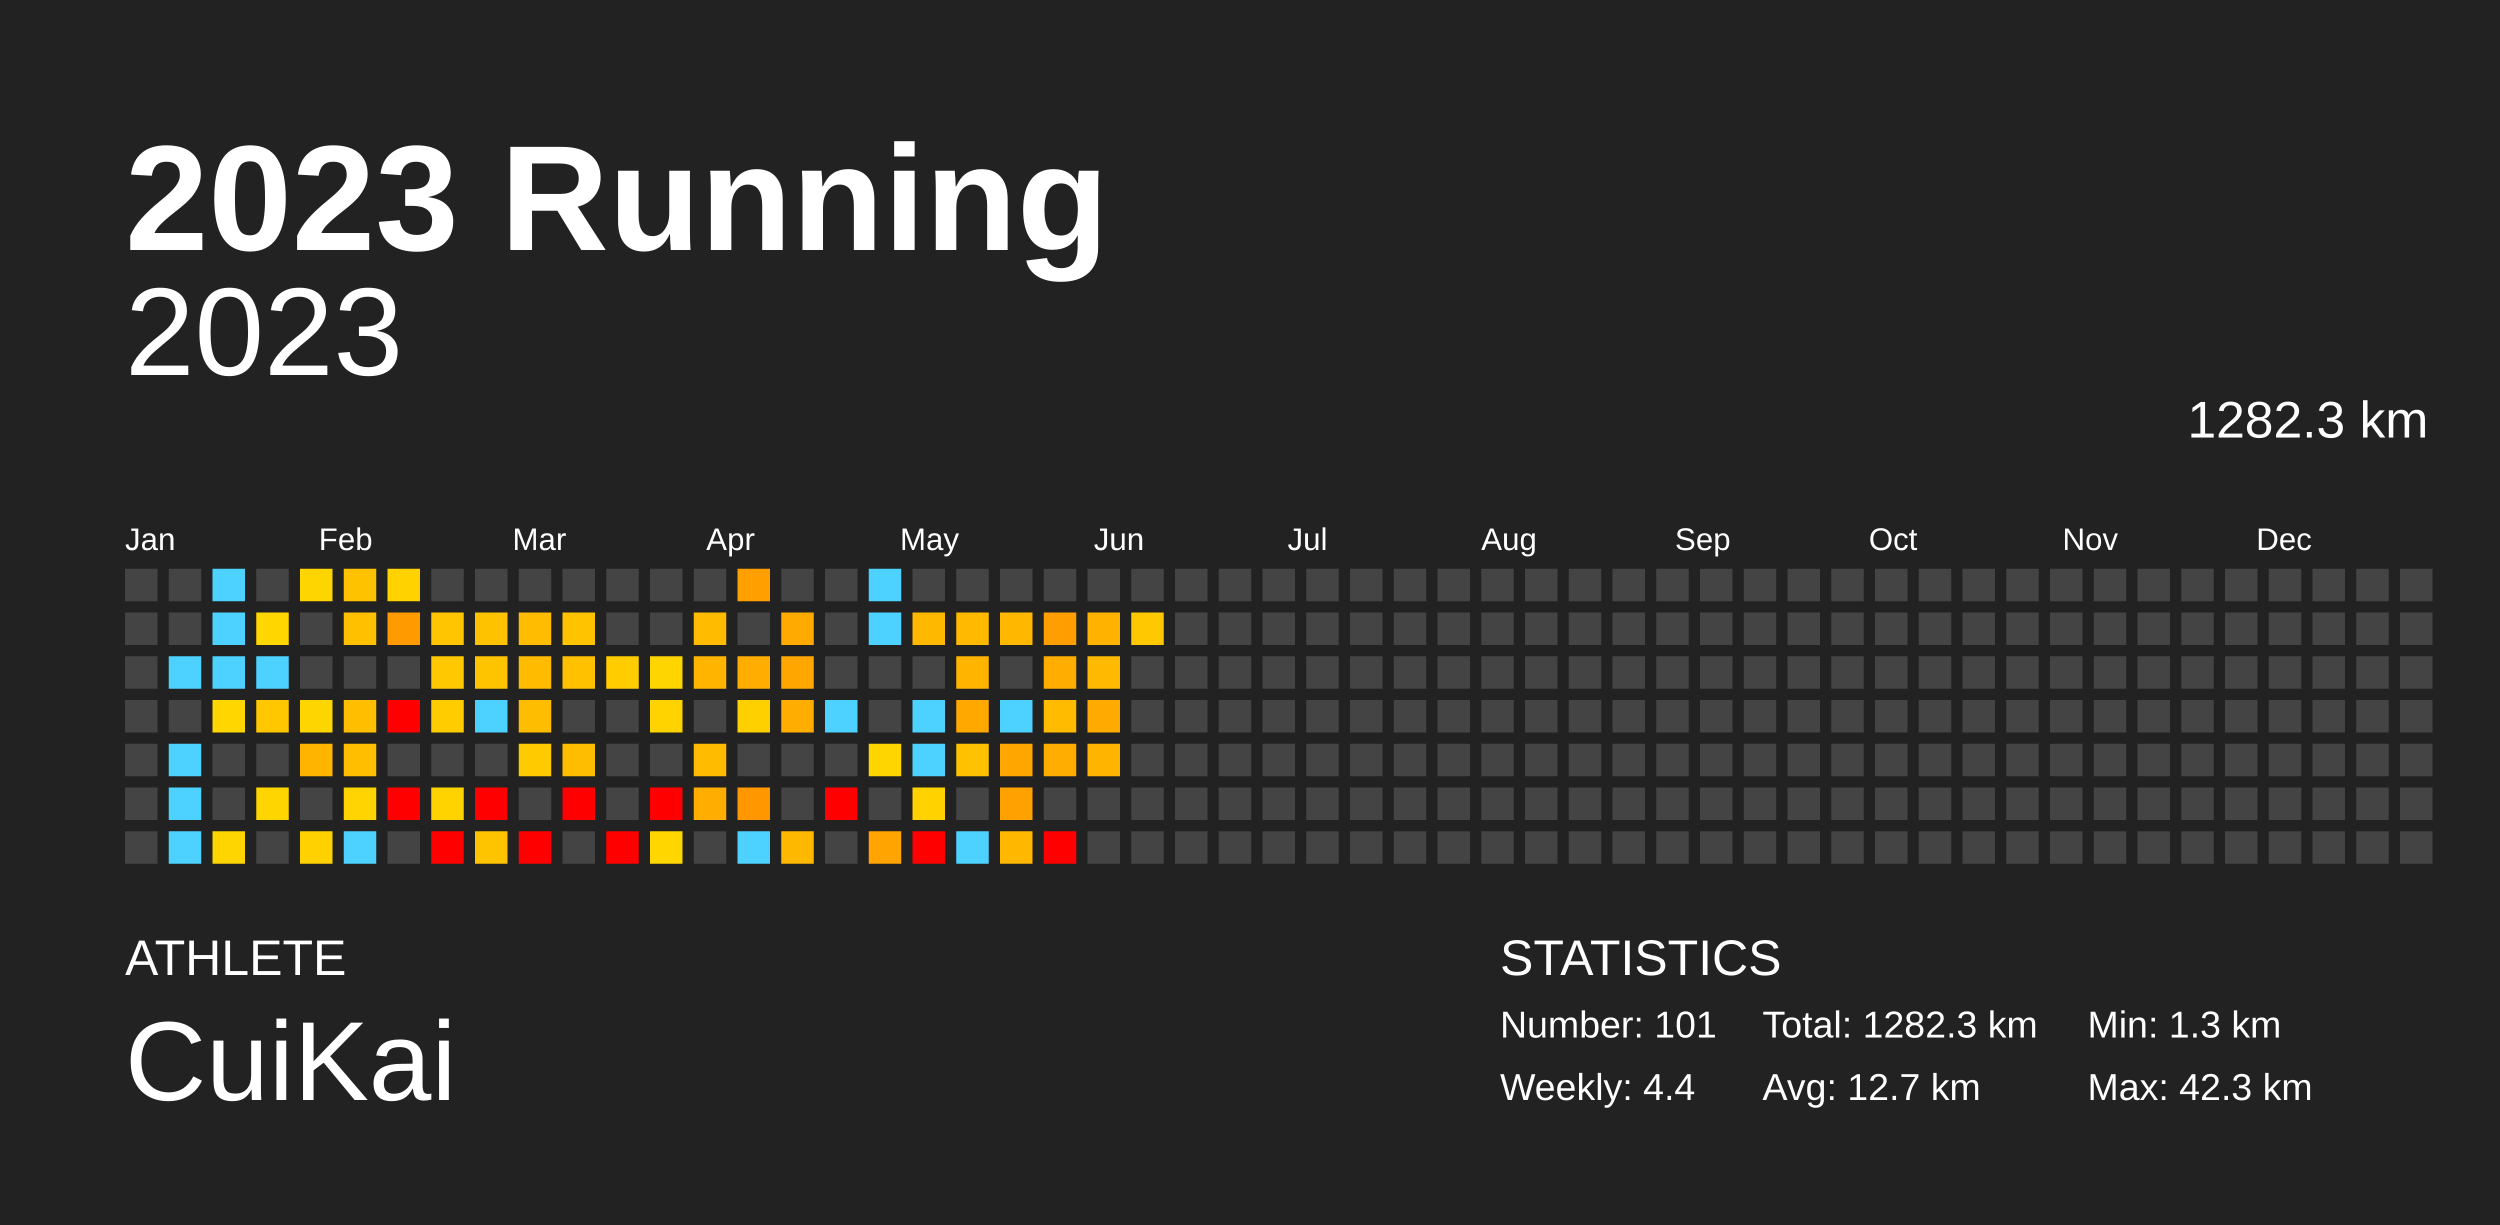
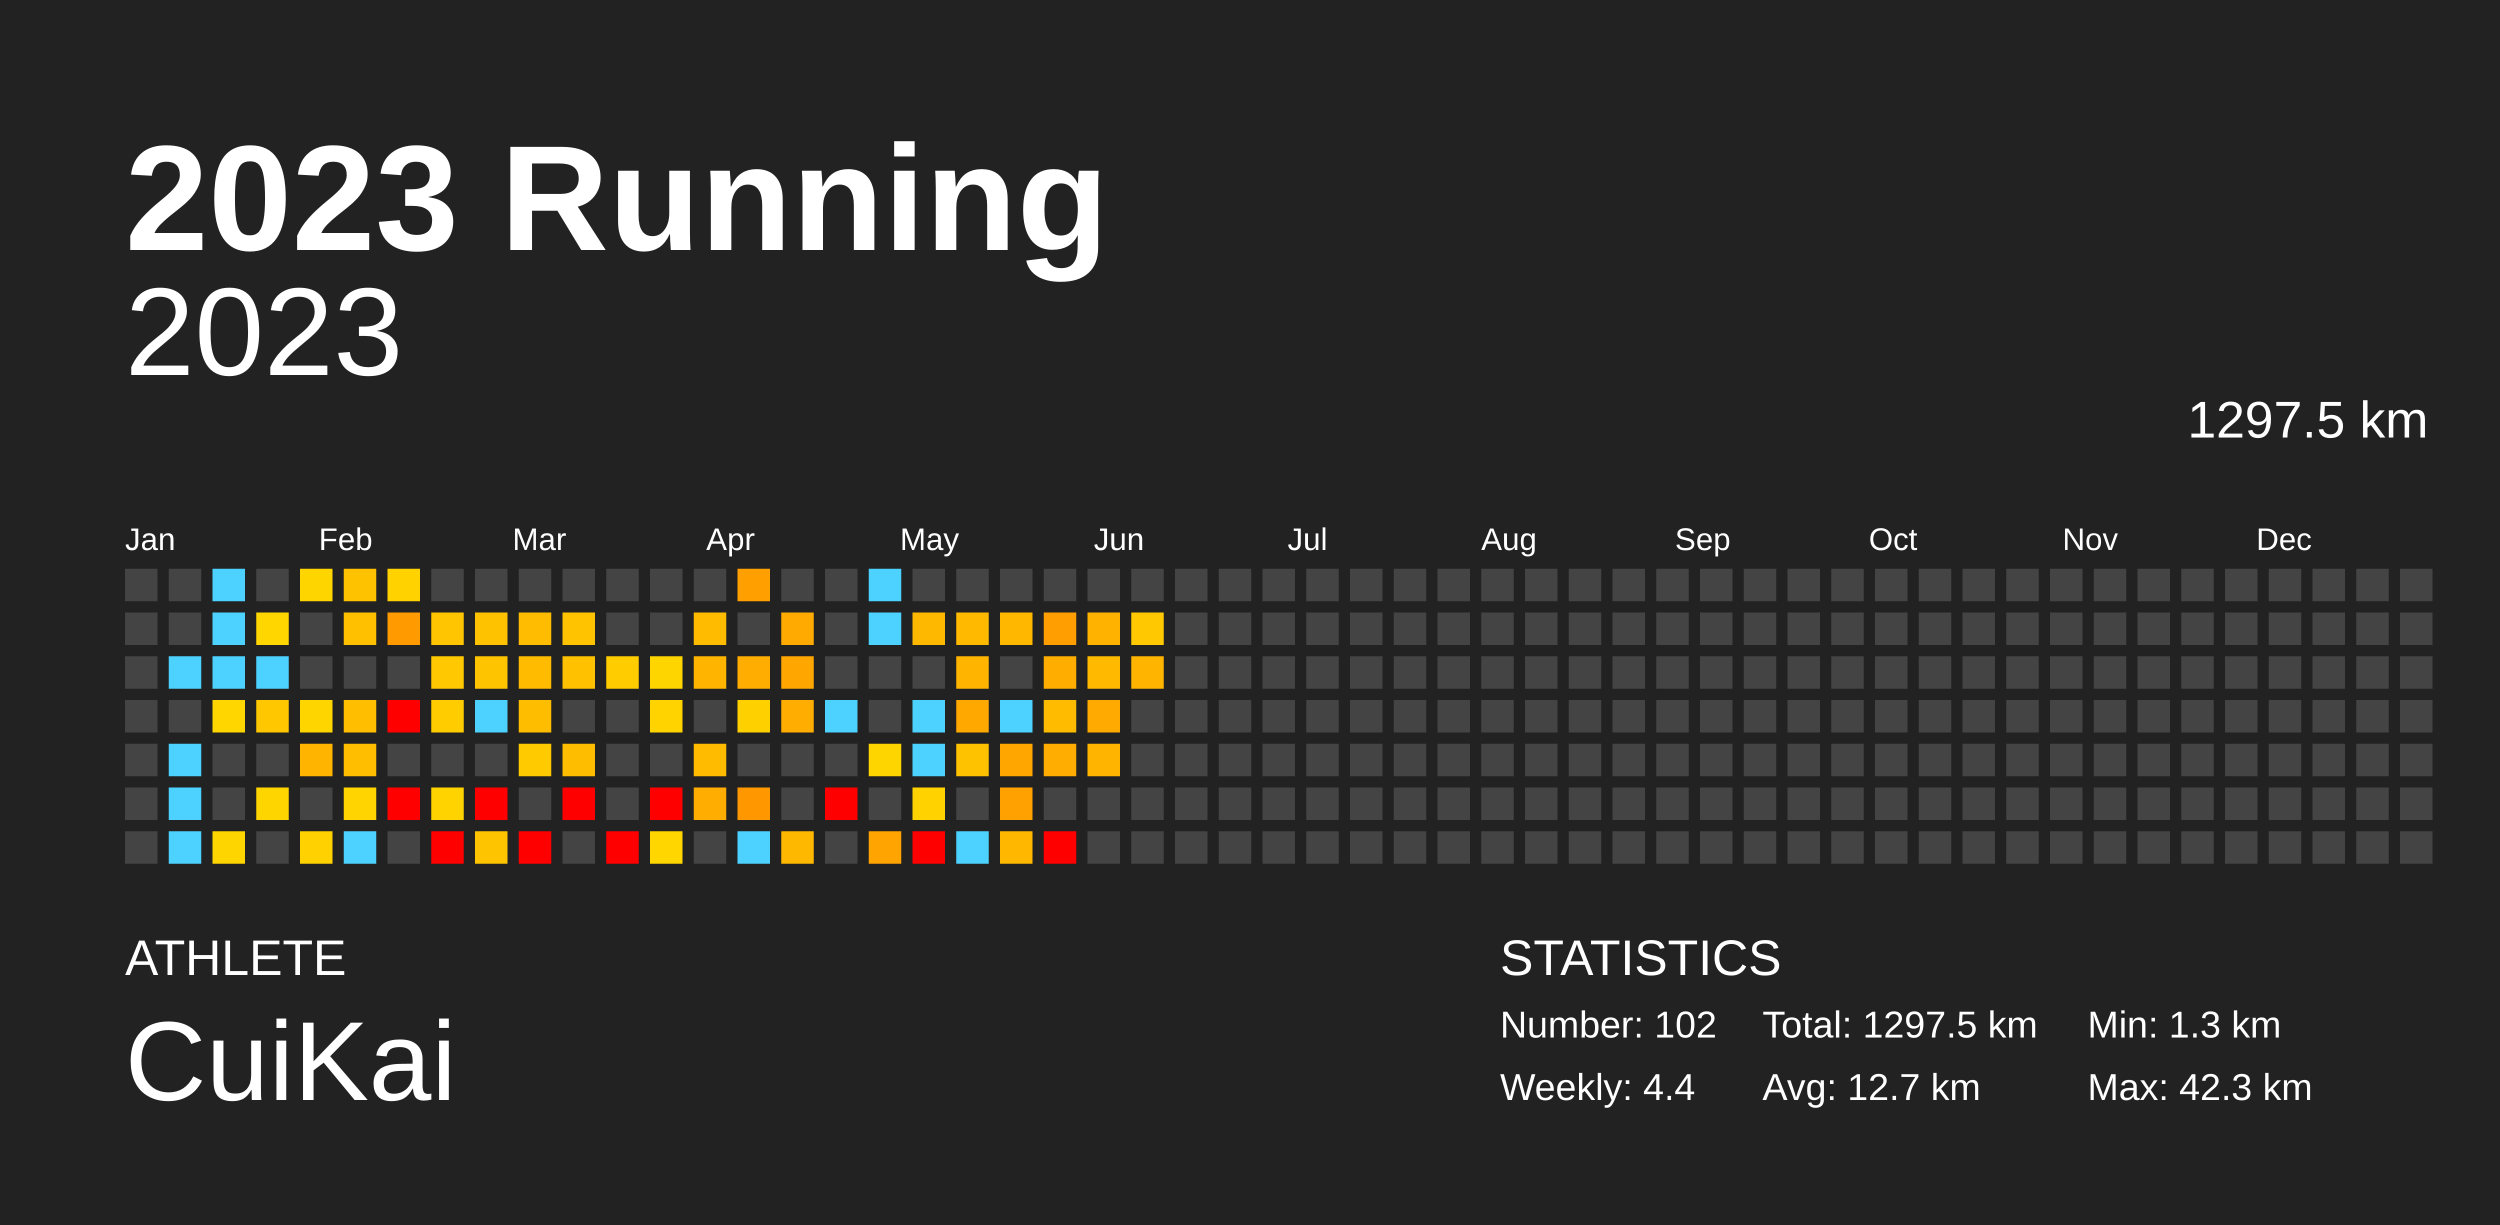
<svg xmlns="http://www.w3.org/2000/svg" baseProfile="full" height="98mm" version="1.1" viewBox="0,0,200,98" width="200mm">
  <defs />
  <rect fill="#222222" height="98" width="200" x="0" y="0" />
  <text fill="#FFFFFF" style="font-size:12px; font-family:Arial; font-weight:bold;" x="10" y="20">2023 Running</text>
  <text fill="#FFFFFF" style="font-size:4px; font-family:Arial" x="10" y="78">ATHLETE</text>
  <text fill="#FFFFFF" style="font-size:9px; font-family:Arial" x="10" y="88">CuiKai</text>
  <text fill="#FFFFFF" style="font-size:4px; font-family:Arial" x="120" y="78">STATISTICS</text>
-   <text fill="#FFFFFF" style="font-size:3px; font-family:Arial" x="120" y="83">Number: 101</text>
+   <text fill="#FFFFFF" style="font-size:3px; font-family:Arial" x="120" y="83">Number: 102</text>
  <text fill="#FFFFFF" style="font-size:3px; font-family:Arial" x="120" y="88">Weekly: 4.4</text>
-   <text fill="#FFFFFF" style="font-size:3px; font-family:Arial" x="141" y="83">Total: 1282.3 km</text>
+   <text fill="#FFFFFF" style="font-size:3px; font-family:Arial" x="141" y="83">Total: 1297.5 km</text>
  <text fill="#FFFFFF" style="font-size:3px; font-family:Arial" x="141" y="88">Avg: 12.7 km</text>
  <text fill="#FFFFFF" style="font-size:3px; font-family:Arial" x="167" y="83">Min: 1.3 km</text>
  <text fill="#FFFFFF" style="font-size:3px; font-family:Arial" x="167" y="88">Max: 42.3 km</text>
  <text alignment-baseline="hanging" fill="#FFFFFF" style="font-size:10.0px; font-family:Arial;" x="10" y="30">2023</text>
-   <text alignment-baseline="hanging" fill="#FFFFFF" style="font-size:4.125px; font-family:Arial;" x="175" y="35">1282.3 km</text>
+   <text alignment-baseline="hanging" fill="#FFFFFF" style="font-size:4.125px; font-family:Arial;" x="175" y="35">1297.5 km</text>
  <text fill="#FFFFFF" style="font-size:2.5px; font-family:Arial" x="10.0" y="44">Jan</text>
  <text fill="#FFFFFF" style="font-size:2.5px; font-family:Arial" x="25.5" y="44">Feb</text>
  <text fill="#FFFFFF" style="font-size:2.5px; font-family:Arial" x="41.0" y="44">Mar</text>
  <text fill="#FFFFFF" style="font-size:2.5px; font-family:Arial" x="56.5" y="44">Apr</text>
  <text fill="#FFFFFF" style="font-size:2.5px; font-family:Arial" x="72.0" y="44">May</text>
  <text fill="#FFFFFF" style="font-size:2.5px; font-family:Arial" x="87.5" y="44">Jun</text>
  <text fill="#FFFFFF" style="font-size:2.5px; font-family:Arial" x="103.0" y="44">Jul</text>
  <text fill="#FFFFFF" style="font-size:2.5px; font-family:Arial" x="118.5" y="44">Aug</text>
  <text fill="#FFFFFF" style="font-size:2.5px; font-family:Arial" x="134.0" y="44">Sep</text>
  <text fill="#FFFFFF" style="font-size:2.5px; font-family:Arial" x="149.5" y="44">Oct</text>
  <text fill="#FFFFFF" style="font-size:2.5px; font-family:Arial" x="165.0" y="44">Nov</text>
  <text fill="#FFFFFF" style="font-size:2.5px; font-family:Arial" x="180.5" y="44">Dec</text>
  <rect fill="#444444" height="2.6" width="2.6" x="10.0" y="45.5" />
  <rect fill="#444444" height="2.6" width="2.6" x="10.0" y="49.0" />
  <rect fill="#444444" height="2.6" width="2.6" x="10.0" y="52.5" />
  <rect fill="#444444" height="2.6" width="2.6" x="10.0" y="56.0" />
  <rect fill="#444444" height="2.6" width="2.6" x="10.0" y="59.5" />
  <rect fill="#444444" height="2.6" width="2.6" x="10.0" y="63.0" />
  <rect fill="#444444" height="2.6" width="2.6" x="10.0" y="66.5" />
  <rect fill="#444444" height="2.6" width="2.6" x="13.5" y="45.5" />
  <rect fill="#444444" height="2.6" width="2.6" x="13.5" y="49.0" />
  <rect fill="#4dd2ff" height="2.6" width="2.6" x="13.5" y="52.5" />
  <rect fill="#444444" height="2.6" width="2.6" x="13.5" y="56.0" />
  <rect fill="#4dd2ff" height="2.6" width="2.6" x="13.5" y="59.5" />
  <rect fill="#4dd2ff" height="2.6" width="2.6" x="13.5" y="63.0" />
  <rect fill="#4dd2ff" height="2.6" width="2.6" x="13.5" y="66.5" />
  <rect fill="#4dd2ff" height="2.6" width="2.6" x="17.0" y="45.5" />
  <rect fill="#4dd2ff" height="2.6" width="2.6" x="17.0" y="49.0" />
  <rect fill="#4dd2ff" height="2.6" width="2.6" x="17.0" y="52.5" />
  <rect fill="#ffd600" height="2.6" width="2.6" x="17.0" y="56.0" />
  <rect fill="#444444" height="2.6" width="2.6" x="17.0" y="59.5" />
  <rect fill="#444444" height="2.6" width="2.6" x="17.0" y="63.0" />
  <rect fill="#ffd500" height="2.6" width="2.6" x="17.0" y="66.5" />
  <rect fill="#444444" height="2.6" width="2.6" x="20.5" y="45.5" />
  <rect fill="#ffd600" height="2.6" width="2.6" x="20.5" y="49.0" />
  <rect fill="#4dd2ff" height="2.6" width="2.6" x="20.5" y="52.5" />
  <rect fill="#ffc700" height="2.6" width="2.6" x="20.5" y="56.0" />
  <rect fill="#444444" height="2.6" width="2.6" x="20.5" y="59.5" />
  <rect fill="#ffd500" height="2.6" width="2.6" x="20.5" y="63.0" />
  <rect fill="#444444" height="2.6" width="2.6" x="20.5" y="66.5" />
  <rect fill="#ffd500" height="2.6" width="2.6" x="24.0" y="45.5" />
  <rect fill="#444444" height="2.6" width="2.6" x="24.0" y="49.0" />
  <rect fill="#444444" height="2.6" width="2.6" x="24.0" y="52.5" />
  <rect fill="#ffd500" height="2.6" width="2.6" x="24.0" y="56.0" />
  <rect fill="#ffb500" height="2.6" width="2.6" x="24.0" y="59.5" />
  <rect fill="#444444" height="2.6" width="2.6" x="24.0" y="63.0" />
  <rect fill="#ffd100" height="2.6" width="2.6" x="24.0" y="66.5" />
  <rect fill="#ffc200" height="2.6" width="2.6" x="27.5" y="45.5" />
  <rect fill="#ffc000" height="2.6" width="2.6" x="27.5" y="49.0" />
  <rect fill="#444444" height="2.6" width="2.6" x="27.5" y="52.5" />
  <rect fill="#ffbf00" height="2.6" width="2.6" x="27.5" y="56.0" />
  <rect fill="#ffbf00" height="2.6" width="2.6" x="27.5" y="59.5" />
  <rect fill="#ffd400" height="2.6" width="2.6" x="27.5" y="63.0" />
  <rect fill="#4dd2ff" height="2.6" width="2.6" x="27.5" y="66.5" />
  <rect fill="#ffd200" height="2.6" width="2.6" x="31.0" y="45.5" />
  <rect fill="#ff9a00" height="2.6" width="2.6" x="31.0" y="49.0" />
  <rect fill="#444444" height="2.6" width="2.6" x="31.0" y="52.5" />
  <rect fill="red" height="2.6" width="2.6" x="31.0" y="56.0" />
  <rect fill="#444444" height="2.6" width="2.6" x="31.0" y="59.5" />
  <rect fill="red" height="2.6" width="2.6" x="31.0" y="63.0" />
  <rect fill="#444444" height="2.6" width="2.6" x="31.0" y="66.5" />
  <rect fill="#444444" height="2.6" width="2.6" x="34.5" y="45.5" />
  <rect fill="#ffc500" height="2.6" width="2.6" x="34.5" y="49.0" />
  <rect fill="#ffc800" height="2.6" width="2.6" x="34.5" y="52.5" />
  <rect fill="#ffcc00" height="2.6" width="2.6" x="34.5" y="56.0" />
  <rect fill="#444444" height="2.6" width="2.6" x="34.5" y="59.5" />
  <rect fill="#ffd300" height="2.6" width="2.6" x="34.5" y="63.0" />
  <rect fill="red" height="2.6" width="2.6" x="34.5" y="66.5" />
  <rect fill="#444444" height="2.6" width="2.6" x="38.0" y="45.5" />
  <rect fill="#ffc200" height="2.6" width="2.6" x="38.0" y="49.0" />
  <rect fill="#ffc400" height="2.6" width="2.6" x="38.0" y="52.5" />
  <rect fill="#4dd2ff" height="2.6" width="2.6" x="38.0" y="56.0" />
  <rect fill="#444444" height="2.6" width="2.6" x="38.0" y="59.5" />
  <rect fill="red" height="2.6" width="2.6" x="38.0" y="63.0" />
  <rect fill="#ffc400" height="2.6" width="2.6" x="38.0" y="66.5" />
  <rect fill="#444444" height="2.6" width="2.6" x="41.5" y="45.5" />
  <rect fill="#ffbc00" height="2.6" width="2.6" x="41.5" y="49.0" />
  <rect fill="#ffbb00" height="2.6" width="2.6" x="41.5" y="52.5" />
  <rect fill="#ffbd00" height="2.6" width="2.6" x="41.5" y="56.0" />
  <rect fill="#ffca00" height="2.6" width="2.6" x="41.5" y="59.5" />
  <rect fill="#444444" height="2.6" width="2.6" x="41.5" y="63.0" />
  <rect fill="red" height="2.6" width="2.6" x="41.5" y="66.5" />
  <rect fill="#444444" height="2.6" width="2.6" x="45.0" y="45.5" />
  <rect fill="#ffc300" height="2.6" width="2.6" x="45.0" y="49.0" />
  <rect fill="#ffc100" height="2.6" width="2.6" x="45.0" y="52.5" />
  <rect fill="#444444" height="2.6" width="2.6" x="45.0" y="56.0" />
  <rect fill="#ffbd00" height="2.6" width="2.6" x="45.0" y="59.5" />
  <rect fill="red" height="2.6" width="2.6" x="45.0" y="63.0" />
  <rect fill="#444444" height="2.6" width="2.6" x="45.0" y="66.5" />
  <rect fill="#444444" height="2.6" width="2.6" x="48.5" y="45.5" />
  <rect fill="#444444" height="2.6" width="2.6" x="48.5" y="49.0" />
  <rect fill="#ffcc00" height="2.6" width="2.6" x="48.5" y="52.5" />
  <rect fill="#444444" height="2.6" width="2.6" x="48.5" y="56.0" />
  <rect fill="#444444" height="2.6" width="2.6" x="48.5" y="59.5" />
  <rect fill="#444444" height="2.6" width="2.6" x="48.5" y="63.0" />
  <rect fill="red" height="2.6" width="2.6" x="48.5" y="66.5" />
  <rect fill="#444444" height="2.6" width="2.6" x="52.0" y="45.5" />
  <rect fill="#444444" height="2.6" width="2.6" x="52.0" y="49.0" />
  <rect fill="#ffd500" height="2.6" width="2.6" x="52.0" y="52.5" />
  <rect fill="#ffd300" height="2.6" width="2.6" x="52.0" y="56.0" />
  <rect fill="#444444" height="2.6" width="2.6" x="52.0" y="59.5" />
  <rect fill="red" height="2.6" width="2.6" x="52.0" y="63.0" />
  <rect fill="#ffd600" height="2.6" width="2.6" x="52.0" y="66.5" />
  <rect fill="#444444" height="2.6" width="2.6" x="55.5" y="45.5" />
  <rect fill="#ffbb00" height="2.6" width="2.6" x="55.5" y="49.0" />
  <rect fill="#ffb500" height="2.6" width="2.6" x="55.5" y="52.5" />
  <rect fill="#444444" height="2.6" width="2.6" x="55.5" y="56.0" />
  <rect fill="#ffbb00" height="2.6" width="2.6" x="55.5" y="59.5" />
  <rect fill="#ffad00" height="2.6" width="2.6" x="55.5" y="63.0" />
  <rect fill="#444444" height="2.6" width="2.6" x="55.5" y="66.5" />
  <rect fill="#ffa000" height="2.6" width="2.6" x="59.0" y="45.5" />
  <rect fill="#444444" height="2.6" width="2.6" x="59.0" y="49.0" />
  <rect fill="#ffad00" height="2.6" width="2.6" x="59.0" y="52.5" />
  <rect fill="#ffd000" height="2.6" width="2.6" x="59.0" y="56.0" />
  <rect fill="#444444" height="2.6" width="2.6" x="59.0" y="59.5" />
  <rect fill="#ff9800" height="2.6" width="2.6" x="59.0" y="63.0" />
  <rect fill="#4dd2ff" height="2.6" width="2.6" x="59.0" y="66.5" />
  <rect fill="#444444" height="2.6" width="2.6" x="62.5" y="45.5" />
  <rect fill="#ffaa00" height="2.6" width="2.6" x="62.5" y="49.0" />
  <rect fill="#ffa700" height="2.6" width="2.6" x="62.5" y="52.5" />
  <rect fill="#ffad00" height="2.6" width="2.6" x="62.5" y="56.0" />
  <rect fill="#444444" height="2.6" width="2.6" x="62.5" y="59.5" />
  <rect fill="#444444" height="2.6" width="2.6" x="62.5" y="63.0" />
  <rect fill="#ffb800" height="2.6" width="2.6" x="62.5" y="66.5" />
  <rect fill="#444444" height="2.6" width="2.6" x="66.0" y="45.5" />
  <rect fill="#444444" height="2.6" width="2.6" x="66.0" y="49.0" />
  <rect fill="#444444" height="2.6" width="2.6" x="66.0" y="52.5" />
  <rect fill="#4dd2ff" height="2.6" width="2.6" x="66.0" y="56.0" />
  <rect fill="#444444" height="2.6" width="2.6" x="66.0" y="59.5" />
  <rect fill="red" height="2.6" width="2.6" x="66.0" y="63.0" />
  <rect fill="#444444" height="2.6" width="2.6" x="66.0" y="66.5" />
  <rect fill="#4dd2ff" height="2.6" width="2.6" x="69.5" y="45.5" />
  <rect fill="#4dd2ff" height="2.6" width="2.6" x="69.5" y="49.0" />
  <rect fill="#444444" height="2.6" width="2.6" x="69.5" y="52.5" />
  <rect fill="#444444" height="2.6" width="2.6" x="69.5" y="56.0" />
  <rect fill="#ffd500" height="2.6" width="2.6" x="69.5" y="59.5" />
  <rect fill="#444444" height="2.6" width="2.6" x="69.5" y="63.0" />
  <rect fill="#ffa400" height="2.6" width="2.6" x="69.5" y="66.5" />
  <rect fill="#444444" height="2.6" width="2.6" x="73.0" y="45.5" />
  <rect fill="#ffb800" height="2.6" width="2.6" x="73.0" y="49.0" />
  <rect fill="#444444" height="2.6" width="2.6" x="73.0" y="52.5" />
  <rect fill="#4dd2ff" height="2.6" width="2.6" x="73.0" y="56.0" />
  <rect fill="#4dd2ff" height="2.6" width="2.6" x="73.0" y="59.5" />
  <rect fill="#ffd200" height="2.6" width="2.6" x="73.0" y="63.0" />
  <rect fill="red" height="2.6" width="2.6" x="73.0" y="66.5" />
  <rect fill="#444444" height="2.6" width="2.6" x="76.5" y="45.5" />
  <rect fill="#ffba00" height="2.6" width="2.6" x="76.5" y="49.0" />
  <rect fill="#ffb500" height="2.6" width="2.6" x="76.5" y="52.5" />
  <rect fill="#ffa900" height="2.6" width="2.6" x="76.5" y="56.0" />
  <rect fill="#ffc200" height="2.6" width="2.6" x="76.5" y="59.5" />
  <rect fill="#444444" height="2.6" width="2.6" x="76.5" y="63.0" />
  <rect fill="#4dd2ff" height="2.6" width="2.6" x="76.5" y="66.5" />
  <rect fill="#444444" height="2.6" width="2.6" x="80.0" y="45.5" />
  <rect fill="#ffb700" height="2.6" width="2.6" x="80.0" y="49.0" />
  <rect fill="#444444" height="2.6" width="2.6" x="80.0" y="52.5" />
  <rect fill="#4dd2ff" height="2.6" width="2.6" x="80.0" y="56.0" />
  <rect fill="#ffa700" height="2.6" width="2.6" x="80.0" y="59.5" />
  <rect fill="#ffa100" height="2.6" width="2.6" x="80.0" y="63.0" />
  <rect fill="#ffb700" height="2.6" width="2.6" x="80.0" y="66.5" />
  <rect fill="#444444" height="2.6" width="2.6" x="83.5" y="45.5" />
  <rect fill="#ff9e00" height="2.6" width="2.6" x="83.5" y="49.0" />
  <rect fill="#ffae00" height="2.6" width="2.6" x="83.5" y="52.5" />
  <rect fill="#ffbb00" height="2.6" width="2.6" x="83.5" y="56.0" />
  <rect fill="#ffad00" height="2.6" width="2.6" x="83.5" y="59.5" />
  <rect fill="#444444" height="2.6" width="2.6" x="83.5" y="63.0" />
  <rect fill="red" height="2.6" width="2.6" x="83.5" y="66.5" />
  <rect fill="#444444" height="2.6" width="2.6" x="87.0" y="45.5" />
  <rect fill="#ffb200" height="2.6" width="2.6" x="87.0" y="49.0" />
  <rect fill="#ffba00" height="2.6" width="2.6" x="87.0" y="52.5" />
  <rect fill="#ffaa00" height="2.6" width="2.6" x="87.0" y="56.0" />
  <rect fill="#ffb500" height="2.6" width="2.6" x="87.0" y="59.5" />
  <rect fill="#444444" height="2.6" width="2.6" x="87.0" y="63.0" />
  <rect fill="#444444" height="2.6" width="2.6" x="87.0" y="66.5" />
  <rect fill="#444444" height="2.6" width="2.6" x="90.5" y="45.5" />
  <rect fill="#ffc800" height="2.6" width="2.6" x="90.5" y="49.0" />
-   <rect fill="#444444" height="2.6" width="2.6" x="90.5" y="52.5" />
+   <rect fill="#ffb400" height="2.6" width="2.6" x="90.5" y="52.5" />
  <rect fill="#444444" height="2.6" width="2.6" x="90.5" y="56.0" />
  <rect fill="#444444" height="2.6" width="2.6" x="90.5" y="59.5" />
  <rect fill="#444444" height="2.6" width="2.6" x="90.5" y="63.0" />
  <rect fill="#444444" height="2.6" width="2.6" x="90.5" y="66.5" />
  <rect fill="#444444" height="2.6" width="2.6" x="94.0" y="45.5" />
  <rect fill="#444444" height="2.6" width="2.6" x="94.0" y="49.0" />
  <rect fill="#444444" height="2.6" width="2.6" x="94.0" y="52.5" />
  <rect fill="#444444" height="2.6" width="2.6" x="94.0" y="56.0" />
  <rect fill="#444444" height="2.6" width="2.6" x="94.0" y="59.5" />
  <rect fill="#444444" height="2.6" width="2.6" x="94.0" y="63.0" />
  <rect fill="#444444" height="2.6" width="2.6" x="94.0" y="66.5" />
  <rect fill="#444444" height="2.6" width="2.6" x="97.5" y="45.5" />
  <rect fill="#444444" height="2.6" width="2.6" x="97.5" y="49.0" />
  <rect fill="#444444" height="2.6" width="2.6" x="97.5" y="52.5" />
  <rect fill="#444444" height="2.6" width="2.6" x="97.5" y="56.0" />
  <rect fill="#444444" height="2.6" width="2.6" x="97.5" y="59.5" />
  <rect fill="#444444" height="2.6" width="2.6" x="97.5" y="63.0" />
  <rect fill="#444444" height="2.6" width="2.6" x="97.5" y="66.5" />
  <rect fill="#444444" height="2.6" width="2.6" x="101.0" y="45.5" />
  <rect fill="#444444" height="2.6" width="2.6" x="101.0" y="49.0" />
  <rect fill="#444444" height="2.6" width="2.6" x="101.0" y="52.5" />
  <rect fill="#444444" height="2.6" width="2.6" x="101.0" y="56.0" />
  <rect fill="#444444" height="2.6" width="2.6" x="101.0" y="59.5" />
  <rect fill="#444444" height="2.6" width="2.6" x="101.0" y="63.0" />
  <rect fill="#444444" height="2.6" width="2.6" x="101.0" y="66.5" />
  <rect fill="#444444" height="2.6" width="2.6" x="104.5" y="45.5" />
  <rect fill="#444444" height="2.6" width="2.6" x="104.5" y="49.0" />
  <rect fill="#444444" height="2.6" width="2.6" x="104.5" y="52.5" />
  <rect fill="#444444" height="2.6" width="2.6" x="104.5" y="56.0" />
  <rect fill="#444444" height="2.6" width="2.6" x="104.5" y="59.5" />
  <rect fill="#444444" height="2.6" width="2.6" x="104.5" y="63.0" />
  <rect fill="#444444" height="2.6" width="2.6" x="104.5" y="66.5" />
  <rect fill="#444444" height="2.6" width="2.6" x="108.0" y="45.5" />
  <rect fill="#444444" height="2.6" width="2.6" x="108.0" y="49.0" />
  <rect fill="#444444" height="2.6" width="2.6" x="108.0" y="52.5" />
  <rect fill="#444444" height="2.6" width="2.6" x="108.0" y="56.0" />
  <rect fill="#444444" height="2.6" width="2.6" x="108.0" y="59.5" />
  <rect fill="#444444" height="2.6" width="2.6" x="108.0" y="63.0" />
  <rect fill="#444444" height="2.6" width="2.6" x="108.0" y="66.5" />
  <rect fill="#444444" height="2.6" width="2.6" x="111.5" y="45.5" />
  <rect fill="#444444" height="2.6" width="2.6" x="111.5" y="49.0" />
  <rect fill="#444444" height="2.6" width="2.6" x="111.5" y="52.5" />
  <rect fill="#444444" height="2.6" width="2.6" x="111.5" y="56.0" />
  <rect fill="#444444" height="2.6" width="2.6" x="111.5" y="59.5" />
  <rect fill="#444444" height="2.6" width="2.6" x="111.5" y="63.0" />
  <rect fill="#444444" height="2.6" width="2.6" x="111.5" y="66.5" />
  <rect fill="#444444" height="2.6" width="2.6" x="115.0" y="45.5" />
  <rect fill="#444444" height="2.6" width="2.6" x="115.0" y="49.0" />
  <rect fill="#444444" height="2.6" width="2.6" x="115.0" y="52.5" />
  <rect fill="#444444" height="2.6" width="2.6" x="115.0" y="56.0" />
  <rect fill="#444444" height="2.6" width="2.6" x="115.0" y="59.5" />
  <rect fill="#444444" height="2.6" width="2.6" x="115.0" y="63.0" />
  <rect fill="#444444" height="2.6" width="2.6" x="115.0" y="66.5" />
  <rect fill="#444444" height="2.6" width="2.6" x="118.5" y="45.5" />
  <rect fill="#444444" height="2.6" width="2.6" x="118.5" y="49.0" />
  <rect fill="#444444" height="2.6" width="2.6" x="118.5" y="52.5" />
  <rect fill="#444444" height="2.6" width="2.6" x="118.5" y="56.0" />
  <rect fill="#444444" height="2.6" width="2.6" x="118.5" y="59.5" />
  <rect fill="#444444" height="2.6" width="2.6" x="118.5" y="63.0" />
  <rect fill="#444444" height="2.6" width="2.6" x="118.5" y="66.5" />
  <rect fill="#444444" height="2.6" width="2.6" x="122.0" y="45.5" />
  <rect fill="#444444" height="2.6" width="2.6" x="122.0" y="49.0" />
  <rect fill="#444444" height="2.6" width="2.6" x="122.0" y="52.5" />
  <rect fill="#444444" height="2.6" width="2.6" x="122.0" y="56.0" />
  <rect fill="#444444" height="2.6" width="2.6" x="122.0" y="59.5" />
  <rect fill="#444444" height="2.6" width="2.6" x="122.0" y="63.0" />
  <rect fill="#444444" height="2.6" width="2.6" x="122.0" y="66.5" />
  <rect fill="#444444" height="2.6" width="2.6" x="125.5" y="45.5" />
  <rect fill="#444444" height="2.6" width="2.6" x="125.5" y="49.0" />
  <rect fill="#444444" height="2.6" width="2.6" x="125.5" y="52.5" />
  <rect fill="#444444" height="2.6" width="2.6" x="125.5" y="56.0" />
  <rect fill="#444444" height="2.6" width="2.6" x="125.5" y="59.5" />
  <rect fill="#444444" height="2.6" width="2.6" x="125.5" y="63.0" />
  <rect fill="#444444" height="2.6" width="2.6" x="125.5" y="66.5" />
  <rect fill="#444444" height="2.6" width="2.6" x="129.0" y="45.5" />
  <rect fill="#444444" height="2.6" width="2.6" x="129.0" y="49.0" />
  <rect fill="#444444" height="2.6" width="2.6" x="129.0" y="52.5" />
  <rect fill="#444444" height="2.6" width="2.6" x="129.0" y="56.0" />
  <rect fill="#444444" height="2.6" width="2.6" x="129.0" y="59.5" />
  <rect fill="#444444" height="2.6" width="2.6" x="129.0" y="63.0" />
  <rect fill="#444444" height="2.6" width="2.6" x="129.0" y="66.5" />
  <rect fill="#444444" height="2.6" width="2.6" x="132.5" y="45.5" />
  <rect fill="#444444" height="2.6" width="2.6" x="132.5" y="49.0" />
  <rect fill="#444444" height="2.6" width="2.6" x="132.5" y="52.5" />
  <rect fill="#444444" height="2.6" width="2.6" x="132.5" y="56.0" />
  <rect fill="#444444" height="2.6" width="2.6" x="132.5" y="59.5" />
  <rect fill="#444444" height="2.6" width="2.6" x="132.5" y="63.0" />
  <rect fill="#444444" height="2.6" width="2.6" x="132.5" y="66.5" />
  <rect fill="#444444" height="2.6" width="2.6" x="136.0" y="45.5" />
  <rect fill="#444444" height="2.6" width="2.6" x="136.0" y="49.0" />
  <rect fill="#444444" height="2.6" width="2.6" x="136.0" y="52.5" />
  <rect fill="#444444" height="2.6" width="2.6" x="136.0" y="56.0" />
  <rect fill="#444444" height="2.6" width="2.6" x="136.0" y="59.5" />
  <rect fill="#444444" height="2.6" width="2.6" x="136.0" y="63.0" />
  <rect fill="#444444" height="2.6" width="2.6" x="136.0" y="66.5" />
  <rect fill="#444444" height="2.6" width="2.6" x="139.5" y="45.5" />
  <rect fill="#444444" height="2.6" width="2.6" x="139.5" y="49.0" />
  <rect fill="#444444" height="2.6" width="2.6" x="139.5" y="52.5" />
  <rect fill="#444444" height="2.6" width="2.6" x="139.5" y="56.0" />
  <rect fill="#444444" height="2.6" width="2.6" x="139.5" y="59.5" />
  <rect fill="#444444" height="2.6" width="2.6" x="139.5" y="63.0" />
  <rect fill="#444444" height="2.6" width="2.6" x="139.5" y="66.5" />
  <rect fill="#444444" height="2.6" width="2.6" x="143.0" y="45.5" />
  <rect fill="#444444" height="2.6" width="2.6" x="143.0" y="49.0" />
  <rect fill="#444444" height="2.6" width="2.6" x="143.0" y="52.5" />
  <rect fill="#444444" height="2.6" width="2.6" x="143.0" y="56.0" />
  <rect fill="#444444" height="2.6" width="2.6" x="143.0" y="59.5" />
  <rect fill="#444444" height="2.6" width="2.6" x="143.0" y="63.0" />
  <rect fill="#444444" height="2.6" width="2.6" x="143.0" y="66.5" />
  <rect fill="#444444" height="2.6" width="2.6" x="146.5" y="45.5" />
  <rect fill="#444444" height="2.6" width="2.6" x="146.5" y="49.0" />
  <rect fill="#444444" height="2.6" width="2.6" x="146.5" y="52.5" />
  <rect fill="#444444" height="2.6" width="2.6" x="146.5" y="56.0" />
  <rect fill="#444444" height="2.6" width="2.6" x="146.5" y="59.5" />
  <rect fill="#444444" height="2.6" width="2.6" x="146.5" y="63.0" />
  <rect fill="#444444" height="2.6" width="2.6" x="146.5" y="66.5" />
  <rect fill="#444444" height="2.6" width="2.6" x="150.0" y="45.5" />
  <rect fill="#444444" height="2.6" width="2.6" x="150.0" y="49.0" />
  <rect fill="#444444" height="2.6" width="2.6" x="150.0" y="52.5" />
  <rect fill="#444444" height="2.6" width="2.6" x="150.0" y="56.0" />
  <rect fill="#444444" height="2.6" width="2.6" x="150.0" y="59.5" />
  <rect fill="#444444" height="2.6" width="2.6" x="150.0" y="63.0" />
  <rect fill="#444444" height="2.6" width="2.6" x="150.0" y="66.5" />
  <rect fill="#444444" height="2.6" width="2.6" x="153.5" y="45.5" />
  <rect fill="#444444" height="2.6" width="2.6" x="153.5" y="49.0" />
  <rect fill="#444444" height="2.6" width="2.6" x="153.5" y="52.5" />
  <rect fill="#444444" height="2.6" width="2.6" x="153.5" y="56.0" />
  <rect fill="#444444" height="2.6" width="2.6" x="153.5" y="59.5" />
  <rect fill="#444444" height="2.6" width="2.6" x="153.5" y="63.0" />
  <rect fill="#444444" height="2.6" width="2.6" x="153.5" y="66.5" />
  <rect fill="#444444" height="2.6" width="2.6" x="157.0" y="45.5" />
  <rect fill="#444444" height="2.6" width="2.6" x="157.0" y="49.0" />
  <rect fill="#444444" height="2.6" width="2.6" x="157.0" y="52.5" />
  <rect fill="#444444" height="2.6" width="2.6" x="157.0" y="56.0" />
  <rect fill="#444444" height="2.6" width="2.6" x="157.0" y="59.5" />
  <rect fill="#444444" height="2.6" width="2.6" x="157.0" y="63.0" />
  <rect fill="#444444" height="2.6" width="2.6" x="157.0" y="66.5" />
  <rect fill="#444444" height="2.6" width="2.6" x="160.5" y="45.5" />
  <rect fill="#444444" height="2.6" width="2.6" x="160.5" y="49.0" />
  <rect fill="#444444" height="2.6" width="2.6" x="160.5" y="52.5" />
  <rect fill="#444444" height="2.6" width="2.6" x="160.5" y="56.0" />
  <rect fill="#444444" height="2.6" width="2.6" x="160.5" y="59.5" />
  <rect fill="#444444" height="2.6" width="2.6" x="160.5" y="63.0" />
  <rect fill="#444444" height="2.6" width="2.6" x="160.5" y="66.5" />
  <rect fill="#444444" height="2.6" width="2.6" x="164.0" y="45.5" />
  <rect fill="#444444" height="2.6" width="2.6" x="164.0" y="49.0" />
  <rect fill="#444444" height="2.6" width="2.6" x="164.0" y="52.5" />
  <rect fill="#444444" height="2.6" width="2.6" x="164.0" y="56.0" />
  <rect fill="#444444" height="2.6" width="2.6" x="164.0" y="59.5" />
  <rect fill="#444444" height="2.6" width="2.6" x="164.0" y="63.0" />
  <rect fill="#444444" height="2.6" width="2.6" x="164.0" y="66.5" />
  <rect fill="#444444" height="2.6" width="2.6" x="167.5" y="45.5" />
  <rect fill="#444444" height="2.6" width="2.6" x="167.5" y="49.0" />
  <rect fill="#444444" height="2.6" width="2.6" x="167.5" y="52.5" />
  <rect fill="#444444" height="2.6" width="2.6" x="167.5" y="56.0" />
  <rect fill="#444444" height="2.6" width="2.6" x="167.5" y="59.5" />
  <rect fill="#444444" height="2.6" width="2.6" x="167.5" y="63.0" />
  <rect fill="#444444" height="2.6" width="2.6" x="167.5" y="66.5" />
  <rect fill="#444444" height="2.6" width="2.6" x="171.0" y="45.5" />
  <rect fill="#444444" height="2.6" width="2.6" x="171.0" y="49.0" />
  <rect fill="#444444" height="2.6" width="2.6" x="171.0" y="52.5" />
  <rect fill="#444444" height="2.6" width="2.6" x="171.0" y="56.0" />
  <rect fill="#444444" height="2.6" width="2.6" x="171.0" y="59.5" />
  <rect fill="#444444" height="2.6" width="2.6" x="171.0" y="63.0" />
  <rect fill="#444444" height="2.6" width="2.6" x="171.0" y="66.5" />
  <rect fill="#444444" height="2.6" width="2.6" x="174.5" y="45.5" />
  <rect fill="#444444" height="2.6" width="2.6" x="174.5" y="49.0" />
  <rect fill="#444444" height="2.6" width="2.6" x="174.5" y="52.5" />
  <rect fill="#444444" height="2.6" width="2.6" x="174.5" y="56.0" />
  <rect fill="#444444" height="2.6" width="2.6" x="174.5" y="59.5" />
  <rect fill="#444444" height="2.6" width="2.6" x="174.5" y="63.0" />
  <rect fill="#444444" height="2.6" width="2.6" x="174.5" y="66.5" />
  <rect fill="#444444" height="2.6" width="2.6" x="178.0" y="45.5" />
  <rect fill="#444444" height="2.6" width="2.6" x="178.0" y="49.0" />
  <rect fill="#444444" height="2.6" width="2.6" x="178.0" y="52.5" />
  <rect fill="#444444" height="2.6" width="2.6" x="178.0" y="56.0" />
  <rect fill="#444444" height="2.6" width="2.6" x="178.0" y="59.5" />
  <rect fill="#444444" height="2.6" width="2.6" x="178.0" y="63.0" />
  <rect fill="#444444" height="2.6" width="2.6" x="178.0" y="66.5" />
  <rect fill="#444444" height="2.6" width="2.6" x="181.5" y="45.5" />
  <rect fill="#444444" height="2.6" width="2.6" x="181.5" y="49.0" />
  <rect fill="#444444" height="2.6" width="2.6" x="181.5" y="52.5" />
  <rect fill="#444444" height="2.6" width="2.6" x="181.5" y="56.0" />
  <rect fill="#444444" height="2.6" width="2.6" x="181.5" y="59.5" />
  <rect fill="#444444" height="2.6" width="2.6" x="181.5" y="63.0" />
  <rect fill="#444444" height="2.6" width="2.6" x="181.5" y="66.5" />
  <rect fill="#444444" height="2.6" width="2.6" x="185.0" y="45.5" />
  <rect fill="#444444" height="2.6" width="2.6" x="185.0" y="49.0" />
  <rect fill="#444444" height="2.6" width="2.6" x="185.0" y="52.5" />
  <rect fill="#444444" height="2.6" width="2.6" x="185.0" y="56.0" />
  <rect fill="#444444" height="2.6" width="2.6" x="185.0" y="59.5" />
  <rect fill="#444444" height="2.6" width="2.6" x="185.0" y="63.0" />
  <rect fill="#444444" height="2.6" width="2.6" x="185.0" y="66.5" />
  <rect fill="#444444" height="2.6" width="2.6" x="188.5" y="45.5" />
  <rect fill="#444444" height="2.6" width="2.6" x="188.5" y="49.0" />
  <rect fill="#444444" height="2.6" width="2.6" x="188.5" y="52.5" />
  <rect fill="#444444" height="2.6" width="2.6" x="188.5" y="56.0" />
  <rect fill="#444444" height="2.6" width="2.6" x="188.5" y="59.5" />
  <rect fill="#444444" height="2.6" width="2.6" x="188.5" y="63.0" />
  <rect fill="#444444" height="2.6" width="2.6" x="188.5" y="66.5" />
  <rect fill="#444444" height="2.6" width="2.6" x="192.0" y="45.5" />
  <rect fill="#444444" height="2.6" width="2.6" x="192.0" y="49.0" />
  <rect fill="#444444" height="2.6" width="2.6" x="192.0" y="52.5" />
  <rect fill="#444444" height="2.6" width="2.6" x="192.0" y="56.0" />
  <rect fill="#444444" height="2.6" width="2.6" x="192.0" y="59.5" />
  <rect fill="#444444" height="2.6" width="2.6" x="192.0" y="63.0" />
  <rect fill="#444444" height="2.6" width="2.6" x="192.0" y="66.5" />
</svg>
